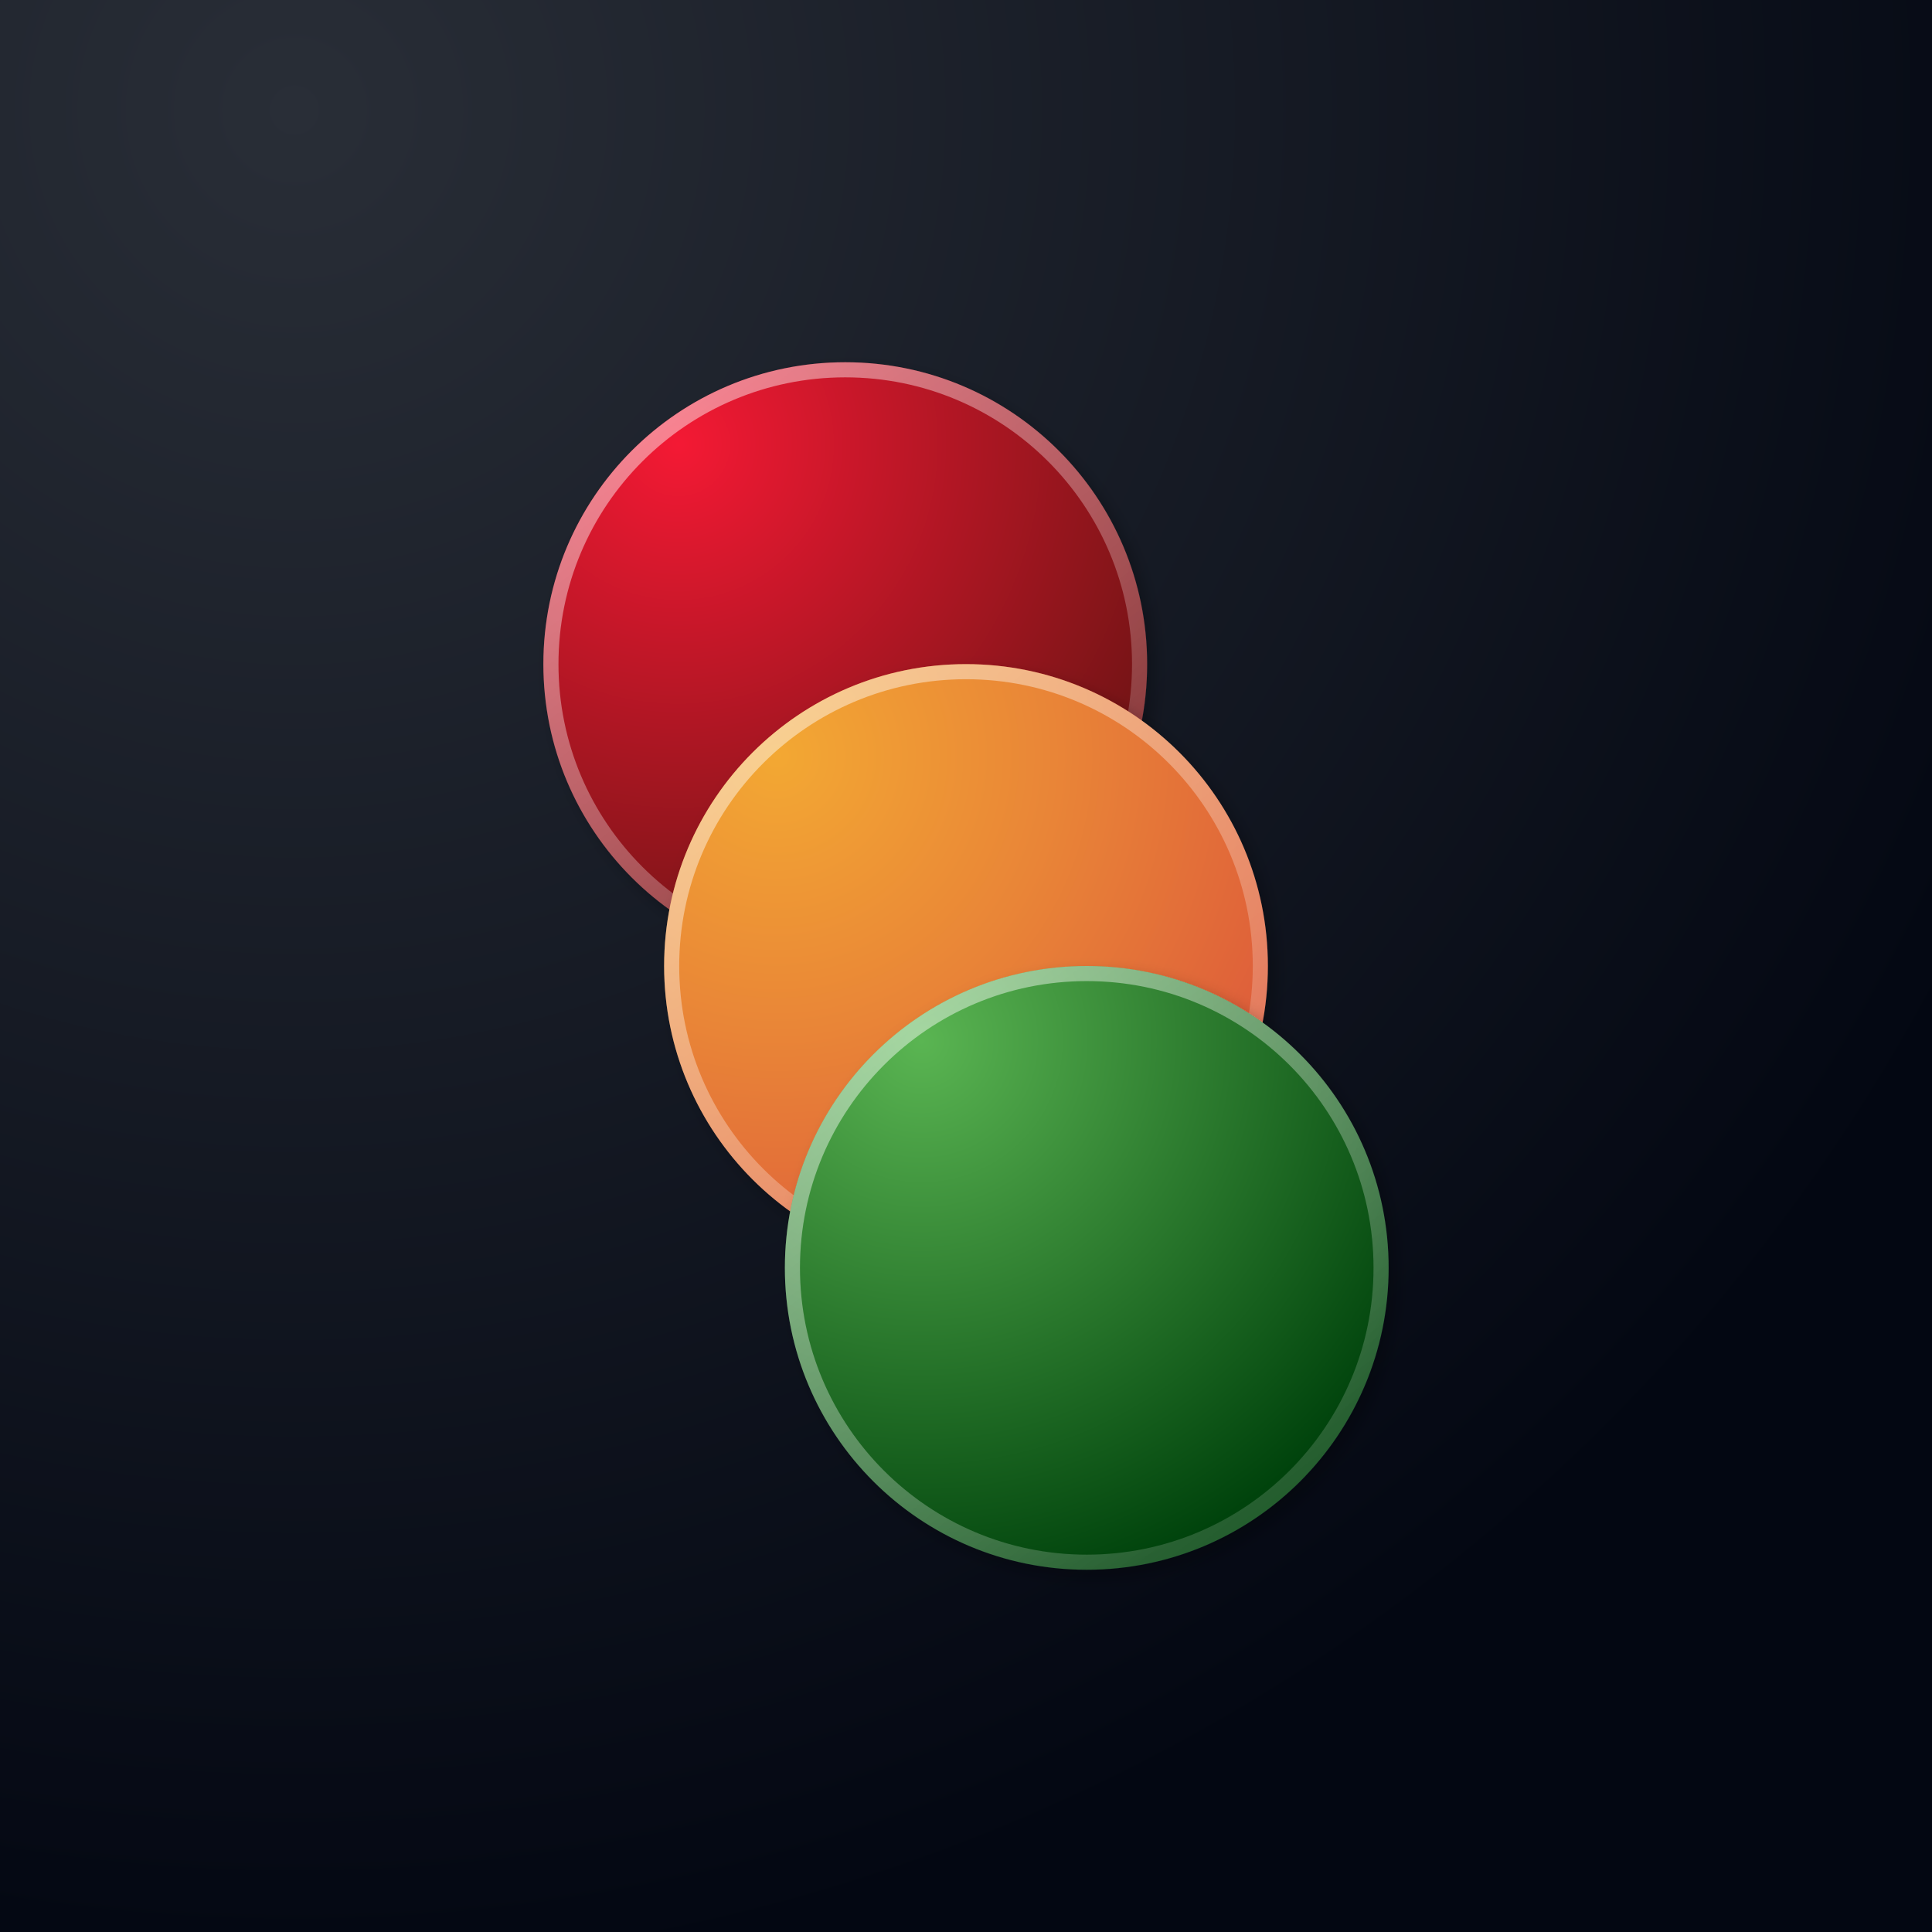
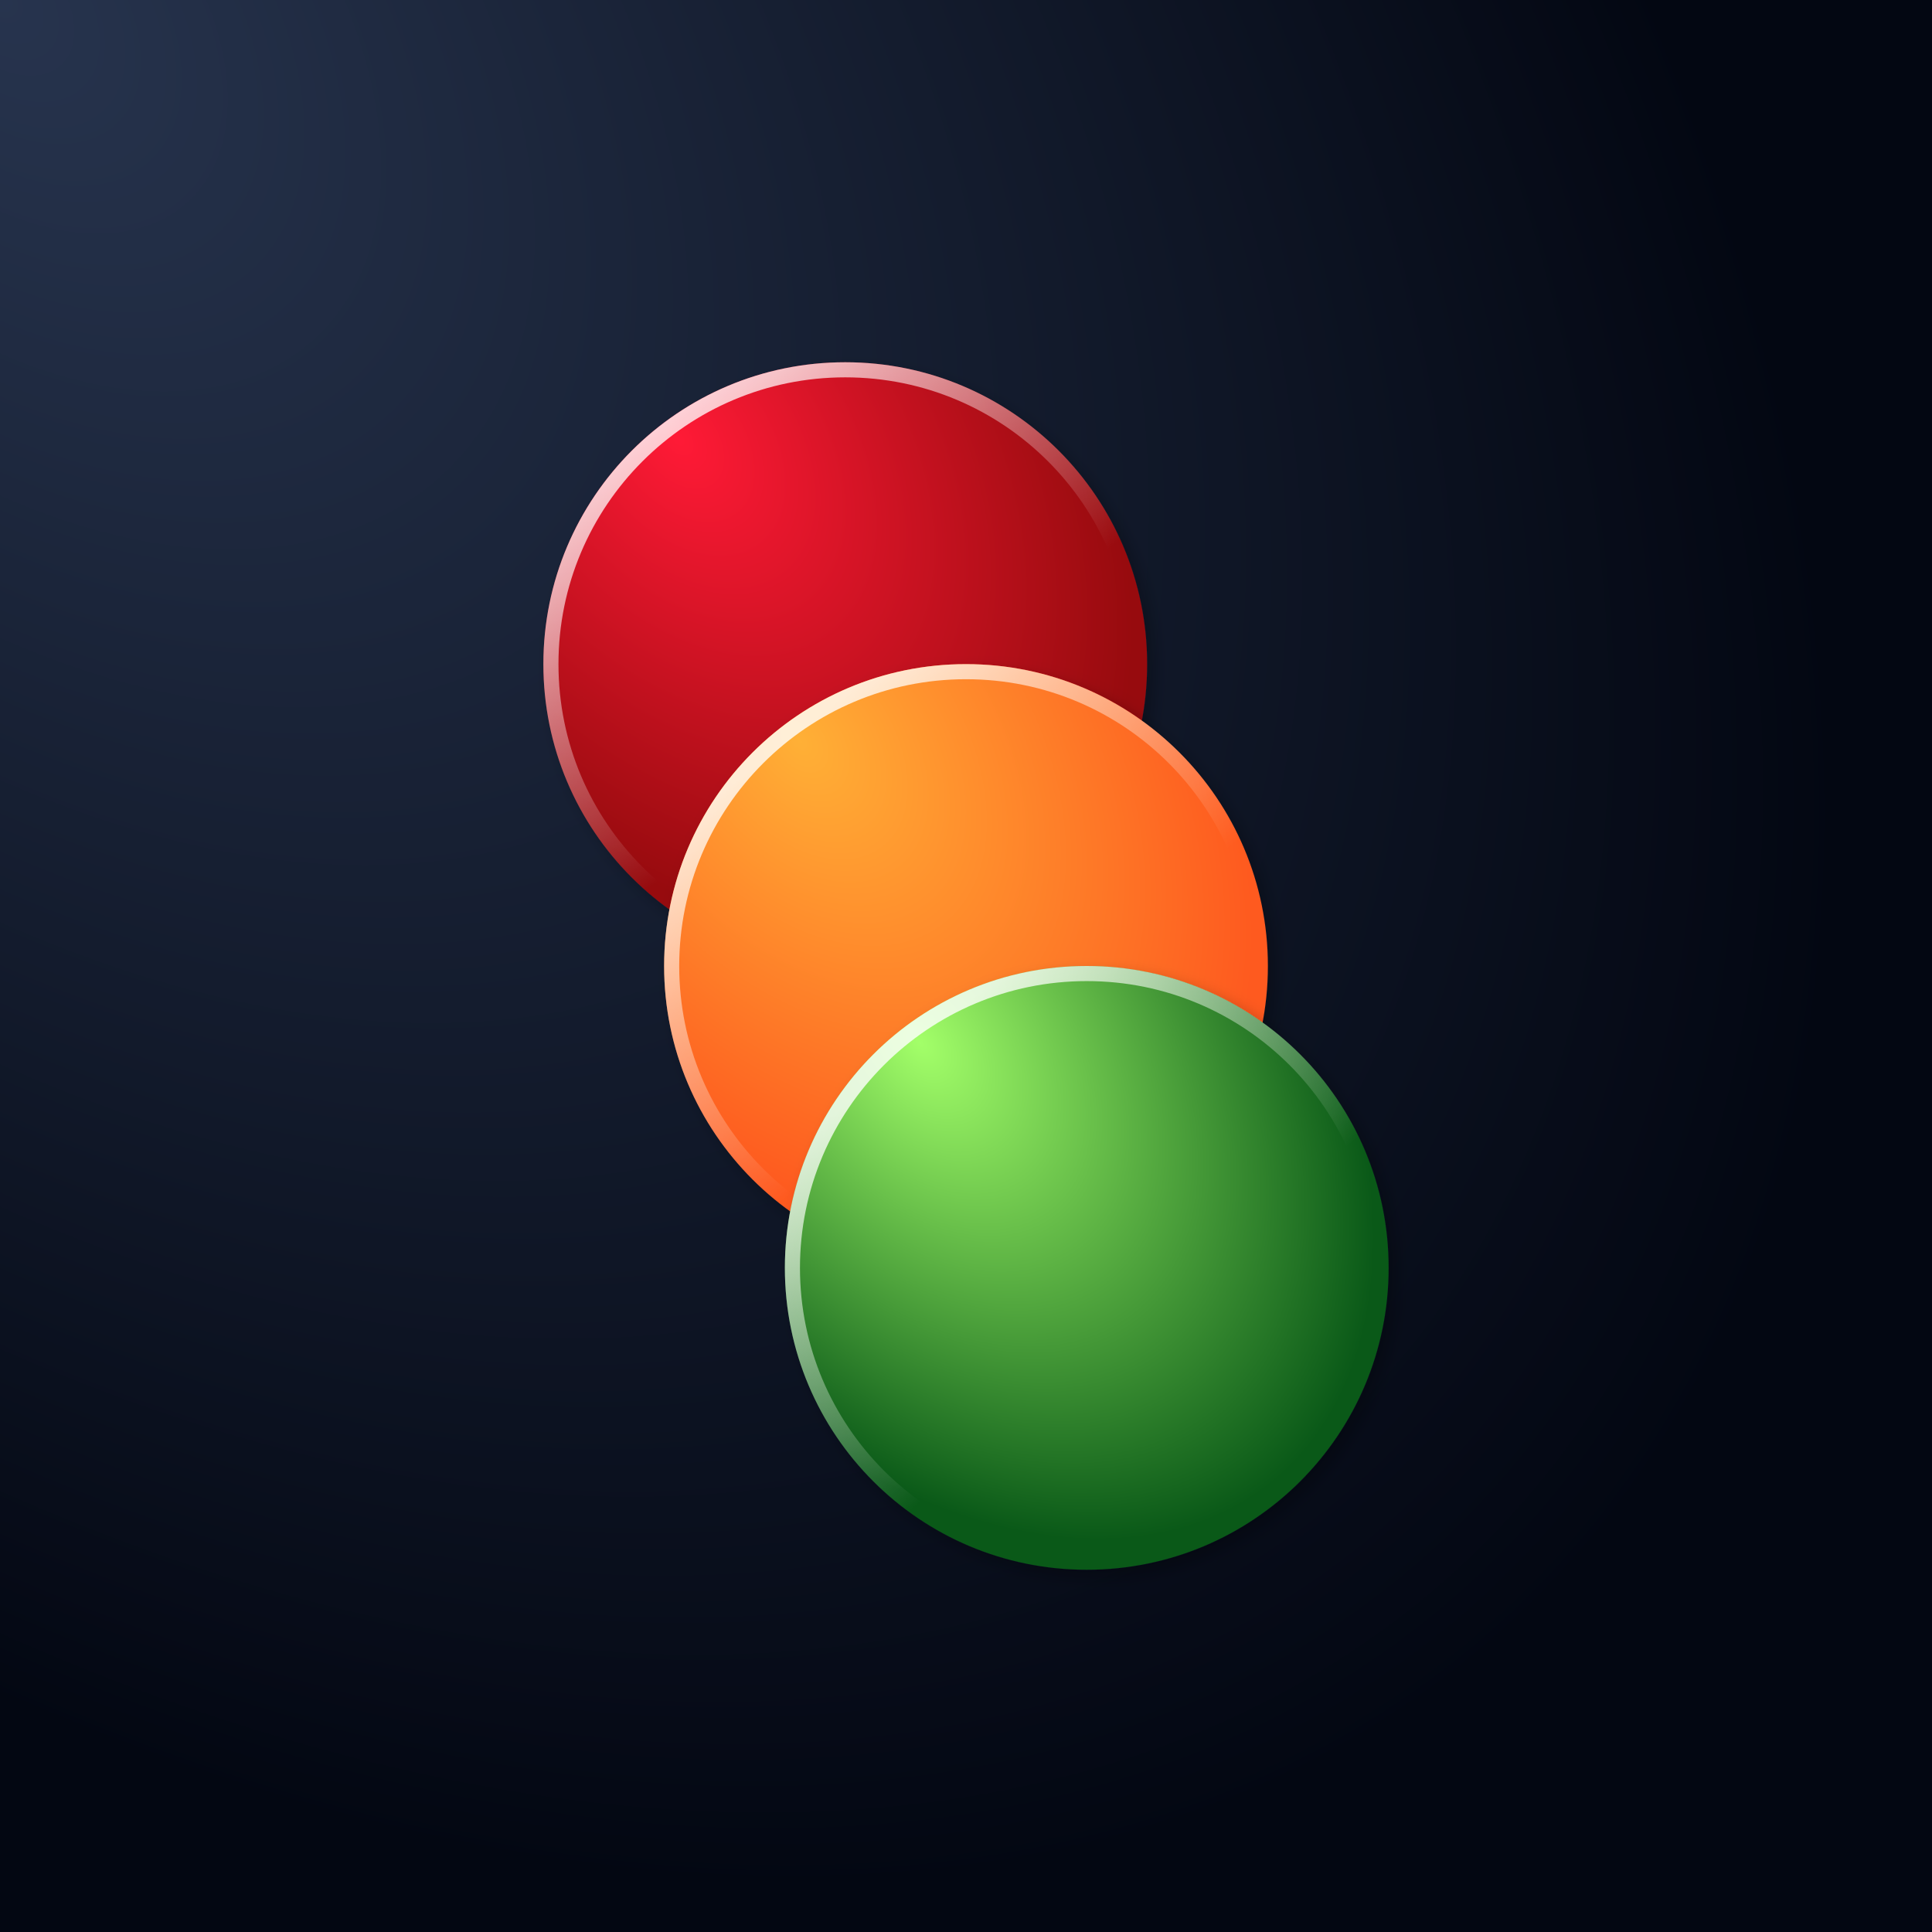
<svg xmlns="http://www.w3.org/2000/svg" width="128" height="128" viewBox="0 0 128 128" fill="none">
-   <rect width="128" height="128" fill="url(#paint0_radial_0_1)" />
-   <g filter="url(#filter0_d_0_1)">
-     <circle cx="56" cy="44" r="20" fill="url(#paint1_radial_0_1)" />
-     <circle cx="56" cy="44" r="19.5" stroke="url(#paint2_linear_0_1)" />
-   </g>
-   <g filter="url(#filter1_d_0_1)">
-     <circle cx="64" cy="64" r="20" fill="url(#paint3_radial_0_1)" />
-     <circle cx="64" cy="64" r="19.5" stroke="url(#paint4_linear_0_1)" />
-   </g>
-   <g filter="url(#filter2_d_0_1)">
-     <circle cx="72" cy="84" r="20" fill="url(#paint5_radial_0_1)" />
-     <circle cx="72" cy="84" r="19.5" stroke="url(#paint6_linear_0_1)" />
+   <g clip-path="url(#clip0_2020_14)">
+     <rect width="128" height="128" fill="url(#paint0_radial_2020_14)" />
+     <g filter="url(#filter0_d_2020_14)">
+       <circle cx="56" cy="44" r="20" fill="url(#paint1_radial_2020_14)" />
+       <circle cx="56" cy="44" r="19.5" stroke="url(#paint2_linear_2020_14)" />
+     </g>
+     <g filter="url(#filter1_d_2020_14)">
+       <circle cx="64" cy="64" r="20" fill="url(#paint3_radial_2020_14)" />
+       <circle cx="64" cy="64" r="19.5" stroke="url(#paint4_linear_2020_14)" />
+     </g>
+     <g filter="url(#filter2_d_2020_14)">
+       <circle cx="72" cy="84" r="20" fill="url(#paint5_radial_2020_14)" />
+       <circle cx="72" cy="84" r="19.5" stroke="url(#paint6_linear_2020_14)" />
+     </g>
  </g>
  <defs>
-     <filter id="filter0_d_0_1" x="35.5" y="23.5" width="42" height="42" filterUnits="userSpaceOnUse" color-interpolation-filters="sRGB">
+     <filter id="filter0_d_2020_14" x="35.5" y="23.5" width="42" height="42" filterUnits="userSpaceOnUse" color-interpolation-filters="sRGB">
      <feFlood flood-opacity="0" result="BackgroundImageFix" />
      <feColorMatrix in="SourceAlpha" type="matrix" values="0 0 0 0 0 0 0 0 0 0 0 0 0 0 0 0 0 0 127 0" result="hardAlpha" />
      <feOffset dx="0.5" dy="0.5" />
      <feGaussianBlur stdDeviation="0.5" />
      <feComposite in2="hardAlpha" operator="out" />
      <feColorMatrix type="matrix" values="0 0 0 0 0 0 0 0 0 0 0 0 0 0 0 0 0 0 0.25 0" />
-       <feBlend mode="normal" in2="BackgroundImageFix" result="effect1_dropShadow_0_1" />
-       <feBlend mode="normal" in="SourceGraphic" in2="effect1_dropShadow_0_1" result="shape" />
+       <feBlend mode="normal" in2="BackgroundImageFix" result="effect1_dropShadow_2020_14" />
+       <feBlend mode="normal" in="SourceGraphic" in2="effect1_dropShadow_2020_14" result="shape" />
    </filter>
-     <filter id="filter1_d_0_1" x="43.5" y="43.5" width="42" height="42" filterUnits="userSpaceOnUse" color-interpolation-filters="sRGB">
+     <filter id="filter1_d_2020_14" x="43.5" y="43.5" width="42" height="42" filterUnits="userSpaceOnUse" color-interpolation-filters="sRGB">
      <feFlood flood-opacity="0" result="BackgroundImageFix" />
      <feColorMatrix in="SourceAlpha" type="matrix" values="0 0 0 0 0 0 0 0 0 0 0 0 0 0 0 0 0 0 127 0" result="hardAlpha" />
      <feOffset dx="0.5" dy="0.5" />
      <feGaussianBlur stdDeviation="0.5" />
      <feComposite in2="hardAlpha" operator="out" />
      <feColorMatrix type="matrix" values="0 0 0 0 0 0 0 0 0 0 0 0 0 0 0 0 0 0 0.25 0" />
-       <feBlend mode="normal" in2="BackgroundImageFix" result="effect1_dropShadow_0_1" />
-       <feBlend mode="normal" in="SourceGraphic" in2="effect1_dropShadow_0_1" result="shape" />
+       <feBlend mode="normal" in2="BackgroundImageFix" result="effect1_dropShadow_2020_14" />
+       <feBlend mode="normal" in="SourceGraphic" in2="effect1_dropShadow_2020_14" result="shape" />
    </filter>
-     <filter id="filter2_d_0_1" x="51.5" y="63.5" width="42" height="42" filterUnits="userSpaceOnUse" color-interpolation-filters="sRGB">
+     <filter id="filter2_d_2020_14" x="51.5" y="63.5" width="42" height="42" filterUnits="userSpaceOnUse" color-interpolation-filters="sRGB">
      <feFlood flood-opacity="0" result="BackgroundImageFix" />
      <feColorMatrix in="SourceAlpha" type="matrix" values="0 0 0 0 0 0 0 0 0 0 0 0 0 0 0 0 0 0 127 0" result="hardAlpha" />
      <feOffset dx="0.5" dy="0.5" />
      <feGaussianBlur stdDeviation="0.5" />
      <feComposite in2="hardAlpha" operator="out" />
      <feColorMatrix type="matrix" values="0 0 0 0 0 0 0 0 0 0 0 0 0 0 0 0 0 0 0.25 0" />
-       <feBlend mode="normal" in2="BackgroundImageFix" result="effect1_dropShadow_0_1" />
-       <feBlend mode="normal" in="SourceGraphic" in2="effect1_dropShadow_0_1" result="shape" />
+       <feBlend mode="normal" in2="BackgroundImageFix" result="effect1_dropShadow_2020_14" />
+       <feBlend mode="normal" in="SourceGraphic" in2="effect1_dropShadow_2020_14" result="shape" />
    </filter>
-     <radialGradient id="paint0_radial_0_1" cx="0" cy="0" r="1" gradientUnits="userSpaceOnUse" gradientTransform="translate(20 7.49999) rotate(58.8775) scale(123.822)">
-       <stop stop-color="#292E37" />
+     <radialGradient id="paint0_radial_2020_14" cx="0" cy="0" r="1" gradientUnits="userSpaceOnUse" gradientTransform="rotate(46.0964) scale(147.812 92.2926)">
+       <stop stop-color="#27344E" />
      <stop offset="1" stop-color="#030712" />
    </radialGradient>
-     <radialGradient id="paint1_radial_0_1" cx="0" cy="0" r="1" gradientUnits="userSpaceOnUse" gradientTransform="translate(45 29.5) rotate(52.125) scale(34.2053)">
-       <stop stop-color="#F41934" />
-       <stop offset="1" stop-color="#771416" />
+     <radialGradient id="paint1_radial_2020_14" cx="0" cy="0" r="1" gradientUnits="userSpaceOnUse" gradientTransform="translate(45 29) rotate(52.0578) scale(37.4066 24.3956)">
+       <stop stop-color="#FF1A36" />
+       <stop offset="1" stop-color="#970B0E" />
    </radialGradient>
-     <linearGradient id="paint2_linear_0_1" x1="41" y1="24" x2="71" y2="64" gradientUnits="userSpaceOnUse">
-       <stop stop-color="white" stop-opacity="0.5" />
-       <stop offset="1" stop-color="white" stop-opacity="0.1" />
+     <linearGradient id="paint2_linear_2020_14" x1="46" y1="26.5" x2="70" y2="59" gradientUnits="userSpaceOnUse">
+       <stop stop-color="white" stop-opacity="0.8" />
+       <stop offset="0.6" stop-color="white" stop-opacity="0" />
    </linearGradient>
-     <radialGradient id="paint3_radial_0_1" cx="0" cy="0" r="1" gradientUnits="userSpaceOnUse" gradientTransform="translate(51.5 50) rotate(48.3019) scale(36.8307)">
-       <stop stop-color="#F3A833" />
-       <stop offset="0.5" stop-color="#E98537" />
-       <stop offset="1" stop-color="#DE5D3A" />
+     <radialGradient id="paint3_radial_2020_14" cx="0" cy="0" r="1" gradientUnits="userSpaceOnUse" gradientTransform="translate(53 49) rotate(52.0578) scale(37.4066 24.3956)">
+       <stop stop-color="#FFB036" />
+       <stop offset="1" stop-color="#FE5A1F" />
    </radialGradient>
-     <linearGradient id="paint4_linear_0_1" x1="49" y1="44" x2="79" y2="84" gradientUnits="userSpaceOnUse">
-       <stop stop-color="white" stop-opacity="0.5" />
-       <stop offset="1" stop-color="white" stop-opacity="0.1" />
+     <linearGradient id="paint4_linear_2020_14" x1="53.5" y1="48" x2="78" y2="79" gradientUnits="userSpaceOnUse">
+       <stop stop-color="white" stop-opacity="0.8" />
+       <stop offset="0.6" stop-color="white" stop-opacity="0" />
    </linearGradient>
-     <radialGradient id="paint5_radial_0_1" cx="0" cy="0" r="1" gradientUnits="userSpaceOnUse" gradientTransform="translate(61 69) rotate(52.0578) scale(37.4066)">
-       <stop stop-color="#5AB552" />
-       <stop offset="1" stop-color="#00430C" />
+     <radialGradient id="paint5_radial_2020_14" cx="0" cy="0" r="1" gradientUnits="userSpaceOnUse" gradientTransform="translate(61 69) rotate(52.0578) scale(37.4066 24.3956)">
+       <stop stop-color="#A3FF69" />
+       <stop offset="1" stop-color="#0A5918" />
    </radialGradient>
-     <linearGradient id="paint6_linear_0_1" x1="57" y1="64" x2="87" y2="104" gradientUnits="userSpaceOnUse">
-       <stop stop-color="white" stop-opacity="0.5" />
-       <stop offset="1" stop-color="white" stop-opacity="0.1" />
+     <linearGradient id="paint6_linear_2020_14" x1="61" y1="69" x2="86" y2="99" gradientUnits="userSpaceOnUse">
+       <stop stop-color="white" stop-opacity="0.8" />
+       <stop offset="0.6" stop-color="white" stop-opacity="0" />
    </linearGradient>
+     <clipPath id="clip0_2020_14">
+       <rect width="128" height="128" fill="white" />
+     </clipPath>
  </defs>
</svg>
